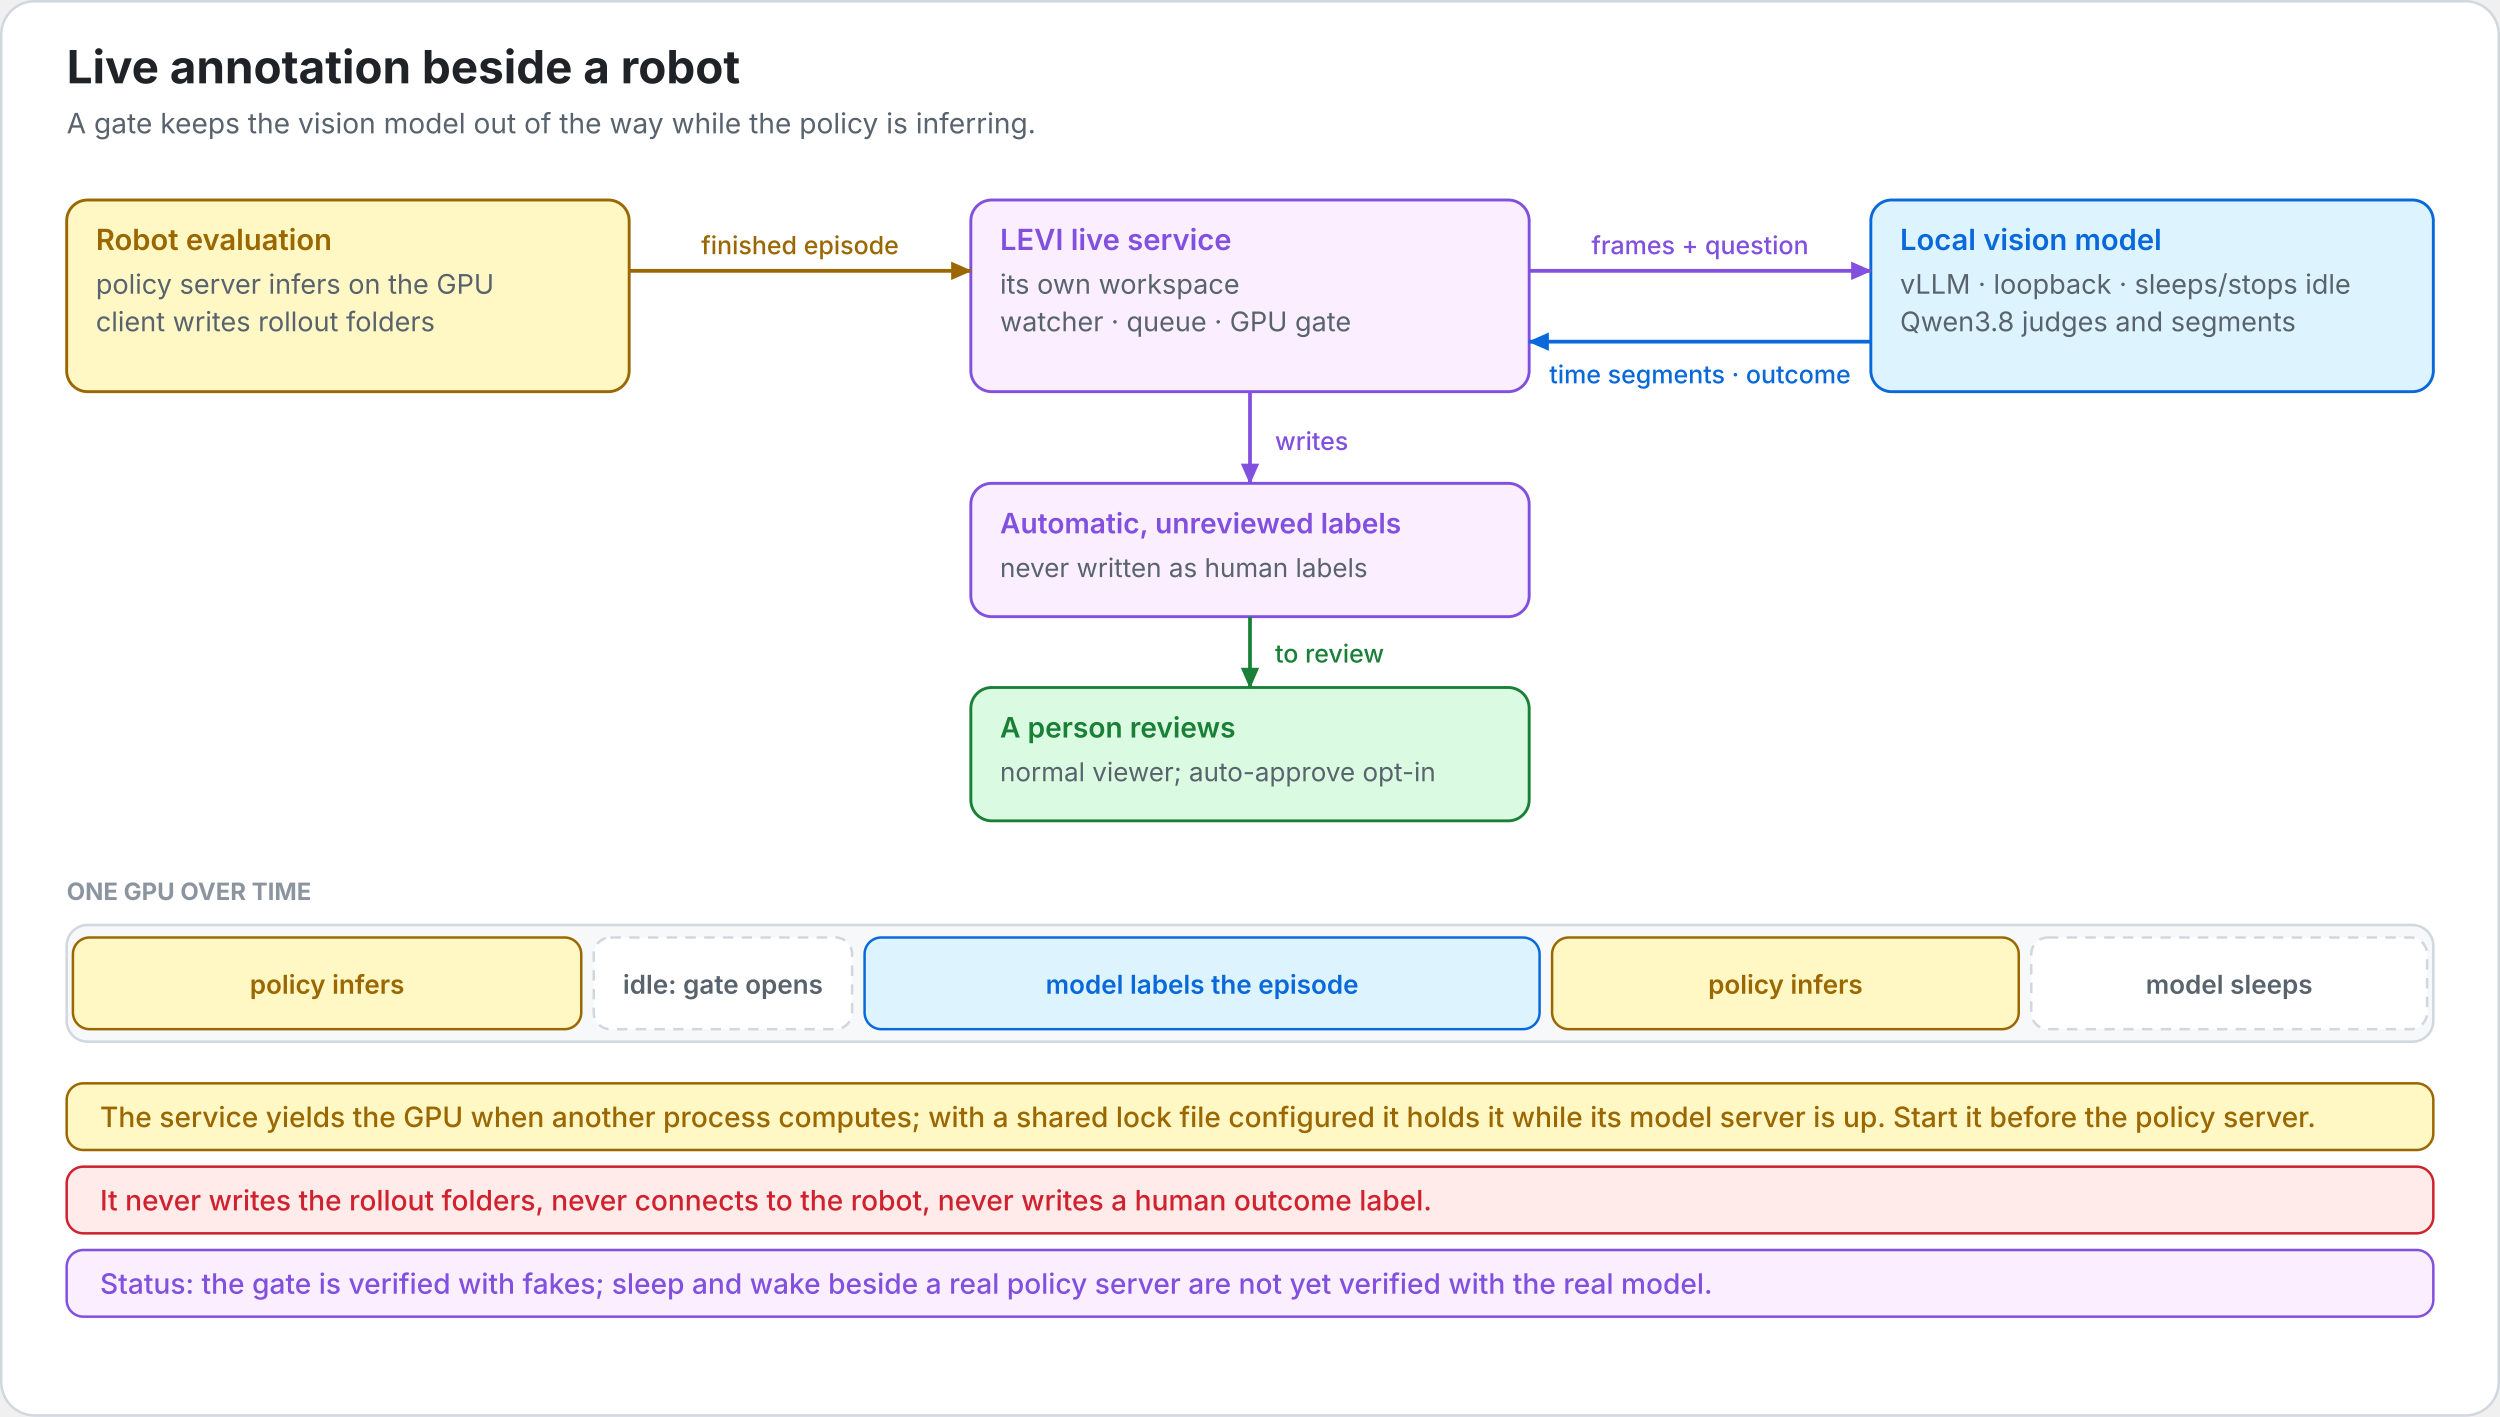
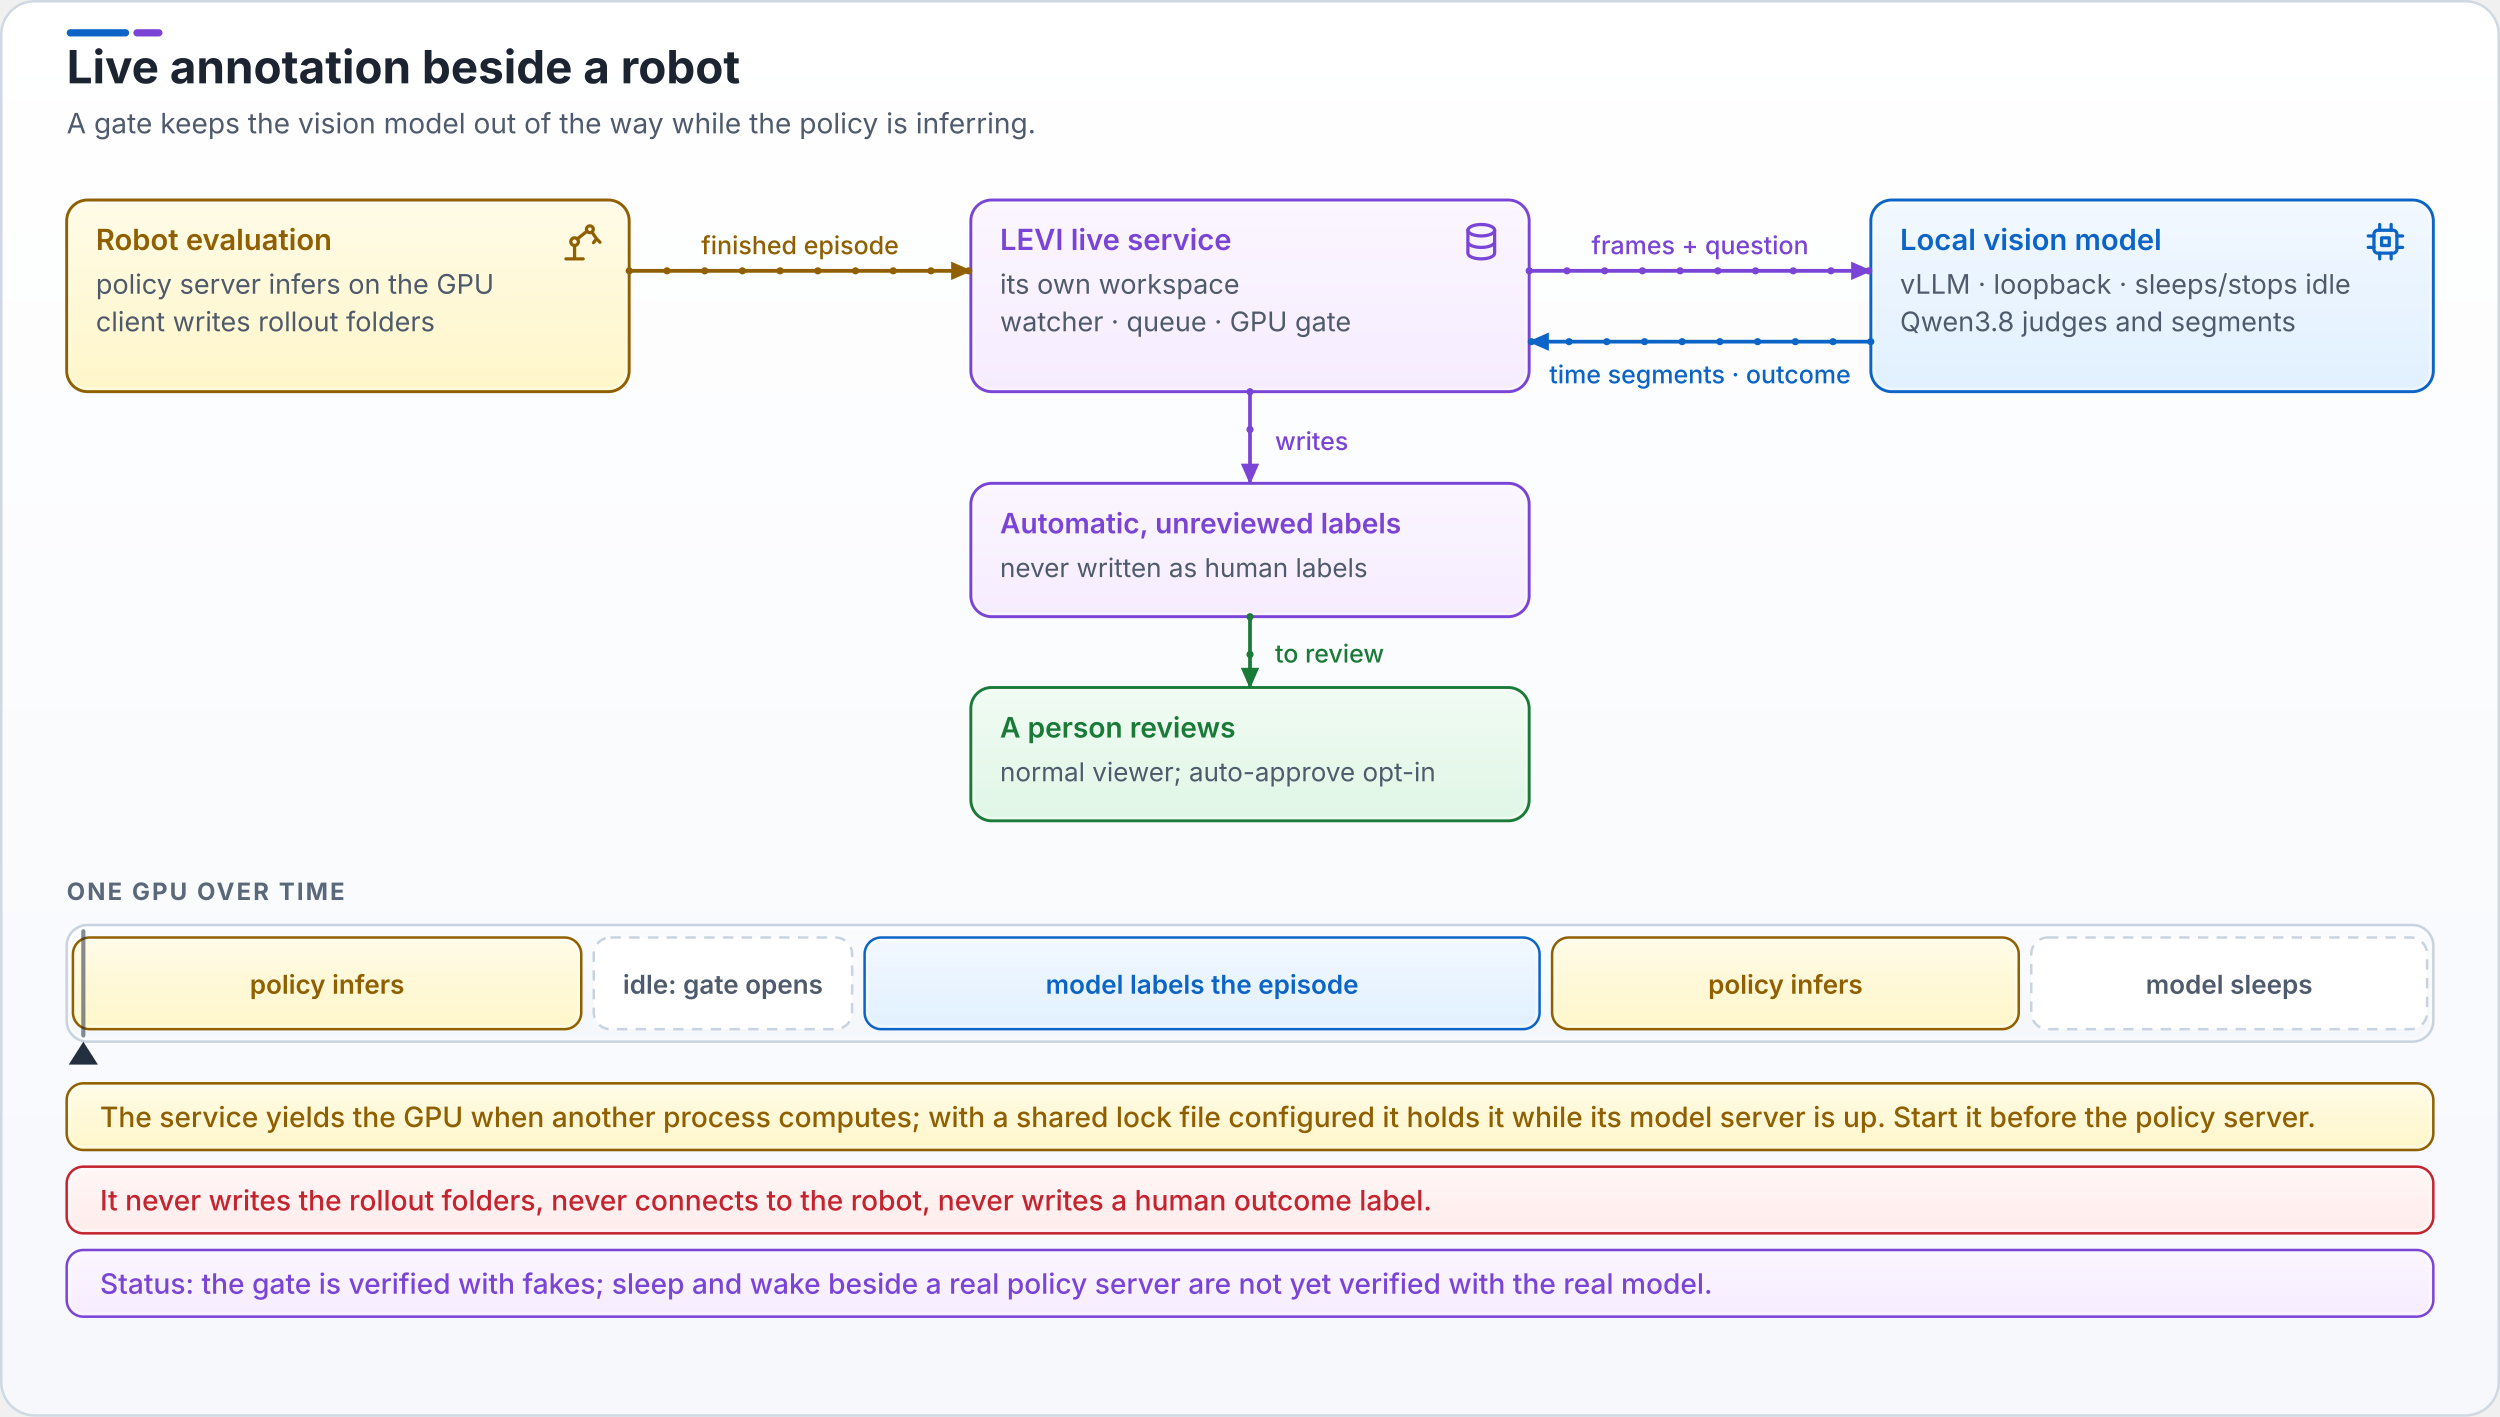
<svg xmlns="http://www.w3.org/2000/svg" viewBox="0 0 1200 680" width="1200" height="680" role="img" aria-labelledby="t d">
  <defs>
+     <style>@keyframes flow{to{stroke-dashoffset:-18}}@keyframes now{from{transform:translateX(0)}to{transform:translateX(1120px)}}@keyframes guard{0%,100%{opacity:.3}50%{opacity:.9}}.flow{animation:flow 3s linear infinite}.now{animation:now 12s linear infinite}.guard{opacity:.6;animation:guard 5s ease-in-out infinite}@media (prefers-reduced-motion: reduce) { * { animation: none !important; } }</style>
    <marker id="a_gate" viewBox="0 0 10 10" refX="8.5" refY="5" markerWidth="7" markerHeight="7" orient="auto">
-       <path d="M1 1.5 L9 5 L1 8.5 Z" fill="#9a6700" />
+       <path d="M1 1.5 L9 5 L1 8.5 Z" fill="#8f5f00" />
    </marker>
    <marker id="a_model" viewBox="0 0 10 10" refX="8.5" refY="5" markerWidth="7" markerHeight="7" orient="auto">
-       <path d="M1 1.5 L9 5 L1 8.5 Z" fill="#0969da" />
+       <path d="M1 1.5 L9 5 L1 8.5 Z" fill="#0b64c6" />
    </marker>
    <marker id="a_person" viewBox="0 0 10 10" refX="8.5" refY="5" markerWidth="7" markerHeight="7" orient="auto">
-       <path d="M1 1.5 L9 5 L1 8.5 Z" fill="#1a7f37" />
+       <path d="M1 1.5 L9 5 L1 8.5 Z" fill="#1a7a38" />
    </marker>
    <marker id="a_system" viewBox="0 0 10 10" refX="8.5" refY="5" markerWidth="7" markerHeight="7" orient="auto">
-       <path d="M1 1.5 L9 5 L1 8.5 Z" fill="#8250df" />
+       <path d="M1 1.5 L9 5 L1 8.5 Z" fill="#7a45d6" />
    </marker>
+     <linearGradient id="g_box" x1="0" y1="0" x2="0" y2="1">
+       <stop offset="0" stop-color="#fafbfd" />
+       <stop offset="1" stop-color="#f4f7fb" />
+     </linearGradient>
+     <linearGradient id="g_danger" x1="0" y1="0" x2="0" y2="1">
+       <stop offset="0" stop-color="#fff6f6" />
+       <stop offset="1" stop-color="#ffeceb" />
+     </linearGradient>
+     <linearGradient id="g_gate" x1="0" y1="0" x2="0" y2="1">
+       <stop offset="0" stop-color="#fffbe7" />
+       <stop offset="1" stop-color="#fff6c9" />
+     </linearGradient>
+     <linearGradient id="g_model" x1="0" y1="0" x2="0" y2="1">
+       <stop offset="0" stop-color="#f2f8ff" />
+       <stop offset="1" stop-color="#e1f0ff" />
+     </linearGradient>
+     <linearGradient id="g_person" x1="0" y1="0" x2="0" y2="1">
+       <stop offset="0" stop-color="#f1fbf3" />
+       <stop offset="1" stop-color="#dff6e5" />
+     </linearGradient>
+     <linearGradient id="g_system" x1="0" y1="0" x2="0" y2="1">
+       <stop offset="0" stop-color="#fbf6ff" />
+       <stop offset="1" stop-color="#f6ecff" />
+     </linearGradient>
+     <linearGradient id="g_panel" x1="0" y1="0" x2="0" y2="1">
+       <stop offset="0" stop-color="#ffffff" />
+       <stop offset="1" stop-color="#f6f8fc" />
+     </linearGradient>
  </defs>
-   <rect x="0.6" y="0.6" width="1198.8" height="678.8" rx="16" fill="#ffffff" stroke="#d0d7de" stroke-width="1.2" />
-   <text x="32" y="40" font-family="Inter, -apple-system, 'Segoe UI', Roboto, 'Noto Sans', Helvetica, Arial, sans-serif" font-size="22" font-weight="700" text-anchor="start" fill="#1f2328">Live annotation beside a robot</text>
-   <text x="32" y="64" font-family="Inter, -apple-system, 'Segoe UI', Roboto, 'Noto Sans', Helvetica, Arial, sans-serif" font-size="13.5" font-weight="400" text-anchor="start" fill="#59636e">A gate keeps the vision model out of the way while the policy is inferring.</text>
-   <rect x="32" y="96" width="270" height="92" rx="10" fill="#fff8c5" stroke="#9a6700" stroke-width="1.4" />
-   <text x="46" y="120" font-family="Inter, -apple-system, 'Segoe UI', Roboto, 'Noto Sans', Helvetica, Arial, sans-serif" font-size="14" font-weight="600" text-anchor="start" fill="#9a6700">Robot evaluation</text>
-   <text x="46" y="141" font-family="Inter, -apple-system, 'Segoe UI', Roboto, 'Noto Sans', Helvetica, Arial, sans-serif" font-size="13" font-weight="400" text-anchor="start" fill="#59636e">policy server infers on the GPU</text>
-   <text x="46" y="159" font-family="Inter, -apple-system, 'Segoe UI', Roboto, 'Noto Sans', Helvetica, Arial, sans-serif" font-size="13" font-weight="400" text-anchor="start" fill="#59636e">client writes rollout folders</text>
-   <rect x="466" y="96" width="268" height="92" rx="10" fill="#fbefff" stroke="#8250df" stroke-width="1.4" />
-   <text x="480" y="120" font-family="Inter, -apple-system, 'Segoe UI', Roboto, 'Noto Sans', Helvetica, Arial, sans-serif" font-size="14" font-weight="600" text-anchor="start" fill="#8250df">LEVI live service</text>
-   <text x="480" y="141" font-family="Inter, -apple-system, 'Segoe UI', Roboto, 'Noto Sans', Helvetica, Arial, sans-serif" font-size="13" font-weight="400" text-anchor="start" fill="#59636e">its own workspace</text>
-   <text x="480" y="159" font-family="Inter, -apple-system, 'Segoe UI', Roboto, 'Noto Sans', Helvetica, Arial, sans-serif" font-size="13" font-weight="400" text-anchor="start" fill="#59636e">watcher · queue · GPU gate</text>
-   <rect x="898" y="96" width="270" height="92" rx="10" fill="#ddf4ff" stroke="#0969da" stroke-width="1.4" />
-   <text x="912" y="120" font-family="Inter, -apple-system, 'Segoe UI', Roboto, 'Noto Sans', Helvetica, Arial, sans-serif" font-size="14" font-weight="600" text-anchor="start" fill="#0969da">Local vision model</text>
-   <text x="912" y="141" font-family="Inter, -apple-system, 'Segoe UI', Roboto, 'Noto Sans', Helvetica, Arial, sans-serif" font-size="13" font-weight="400" text-anchor="start" fill="#59636e">vLLM · loopback · sleeps/stops idle</text>
-   <text x="912" y="159" font-family="Inter, -apple-system, 'Segoe UI', Roboto, 'Noto Sans', Helvetica, Arial, sans-serif" font-size="13" font-weight="400" text-anchor="start" fill="#59636e">Qwen3.8 judges and segments</text>
-   <path d="M302 130 L466 130" fill="none" stroke="#9a6700" stroke-width="1.8" stroke-linejoin="round" marker-end="url(#a_gate)" />
-   <text x="384" y="122" font-family="Inter, -apple-system, 'Segoe UI', Roboto, 'Noto Sans', Helvetica, Arial, sans-serif" font-size="12" font-weight="500" text-anchor="middle" fill="#9a6700">finished episode</text>
-   <path d="M734 130 L898 130" fill="none" stroke="#8250df" stroke-width="1.8" stroke-linejoin="round" marker-end="url(#a_system)" />
-   <text x="816" y="122" font-family="Inter, -apple-system, 'Segoe UI', Roboto, 'Noto Sans', Helvetica, Arial, sans-serif" font-size="12" font-weight="500" text-anchor="middle" fill="#8250df">frames + question</text>
-   <path d="M898 164 L734 164" fill="none" stroke="#0969da" stroke-width="1.8" stroke-linejoin="round" marker-end="url(#a_model)" />
-   <text x="816" y="184" font-family="Inter, -apple-system, 'Segoe UI', Roboto, 'Noto Sans', Helvetica, Arial, sans-serif" font-size="12" font-weight="500" text-anchor="middle" fill="#0969da">time segments · outcome</text>
-   <rect x="466" y="232" width="268" height="64" rx="10" fill="#fbefff" stroke="#8250df" stroke-width="1.4" />
-   <text x="480" y="256" font-family="Inter, -apple-system, 'Segoe UI', Roboto, 'Noto Sans', Helvetica, Arial, sans-serif" font-size="13.5" font-weight="600" text-anchor="start" fill="#8250df">Automatic, unreviewed labels</text>
-   <text x="480" y="277" font-family="Inter, -apple-system, 'Segoe UI', Roboto, 'Noto Sans', Helvetica, Arial, sans-serif" font-size="12.5" font-weight="400" text-anchor="start" fill="#59636e">never written as human labels</text>
-   <path d="M600 188 L600 232" fill="none" stroke="#8250df" stroke-width="1.8" stroke-linejoin="round" marker-end="url(#a_system)" />
-   <text x="612" y="216" font-family="Inter, -apple-system, 'Segoe UI', Roboto, 'Noto Sans', Helvetica, Arial, sans-serif" font-size="12" font-weight="500" text-anchor="start" fill="#8250df">writes</text>
-   <rect x="466" y="330" width="268" height="64" rx="10" fill="#dafbe1" stroke="#1a7f37" stroke-width="1.4" />
-   <text x="480" y="354" font-family="Inter, -apple-system, 'Segoe UI', Roboto, 'Noto Sans', Helvetica, Arial, sans-serif" font-size="13.5" font-weight="600" text-anchor="start" fill="#1a7f37">A person reviews</text>
-   <text x="480" y="375" font-family="Inter, -apple-system, 'Segoe UI', Roboto, 'Noto Sans', Helvetica, Arial, sans-serif" font-size="12.5" font-weight="400" text-anchor="start" fill="#59636e">normal viewer; auto-approve opt-in</text>
-   <path d="M600 296 L600 330" fill="none" stroke="#1a7f37" stroke-width="1.8" stroke-linejoin="round" marker-end="url(#a_person)" />
-   <text x="612" y="318" font-family="Inter, -apple-system, 'Segoe UI', Roboto, 'Noto Sans', Helvetica, Arial, sans-serif" font-size="12" font-weight="500" text-anchor="start" fill="#1a7f37">to review</text>
-   <text x="32" y="432" font-family="Inter, -apple-system, 'Segoe UI', Roboto, 'Noto Sans', Helvetica, Arial, sans-serif" font-size="11.5" font-weight="700" text-anchor="start" fill="#8c959f">ONE GPU OVER TIME</text>
-   <rect x="32" y="444" width="1136" height="56" rx="10" fill="#f6f8fa" stroke="#d0d7de" stroke-width="1.2" />
-   <rect x="35" y="450" width="244" height="44" rx="8" fill="#fff8c5" stroke="#9a6700" stroke-width="1.2" />
-   <text x="157.0" y="477" font-family="Inter, -apple-system, 'Segoe UI', Roboto, 'Noto Sans', Helvetica, Arial, sans-serif" font-size="12.5" font-weight="600" text-anchor="middle" fill="#9a6700">policy infers</text>
-   <rect x="285" y="450" width="124" height="44" rx="8" fill="#ffffff" stroke="#d0d7de" stroke-width="1.2" stroke-dasharray="5 4" />
-   <text x="347.0" y="477" font-family="Inter, -apple-system, 'Segoe UI', Roboto, 'Noto Sans', Helvetica, Arial, sans-serif" font-size="12.5" font-weight="600" text-anchor="middle" fill="#59636e">idle: gate opens</text>
-   <rect x="415" y="450" width="324" height="44" rx="8" fill="#ddf4ff" stroke="#0969da" stroke-width="1.2" />
-   <text x="577.0" y="477" font-family="Inter, -apple-system, 'Segoe UI', Roboto, 'Noto Sans', Helvetica, Arial, sans-serif" font-size="12.5" font-weight="600" text-anchor="middle" fill="#0969da">model labels the episode</text>
-   <rect x="745" y="450" width="224" height="44" rx="8" fill="#fff8c5" stroke="#9a6700" stroke-width="1.2" />
-   <text x="857.0" y="477" font-family="Inter, -apple-system, 'Segoe UI', Roboto, 'Noto Sans', Helvetica, Arial, sans-serif" font-size="12.5" font-weight="600" text-anchor="middle" fill="#9a6700">policy infers</text>
-   <rect x="975" y="450" width="190" height="44" rx="8" fill="#ffffff" stroke="#d0d7de" stroke-width="1.2" stroke-dasharray="5 4" />
-   <text x="1070.0" y="477" font-family="Inter, -apple-system, 'Segoe UI', Roboto, 'Noto Sans', Helvetica, Arial, sans-serif" font-size="12.5" font-weight="600" text-anchor="middle" fill="#59636e">model sleeps</text>
-   <rect x="32" y="520" width="1136" height="32" rx="8" fill="#fff8c5" stroke="#9a6700" stroke-width="1.2" />
-   <text x="48" y="541" font-family="Inter, -apple-system, 'Segoe UI', Roboto, 'Noto Sans', Helvetica, Arial, sans-serif" font-size="13.5" font-weight="500" text-anchor="start" fill="#9a6700">The service yields the GPU when another process computes; with a shared lock file configured it holds it while its model server is up. Start it before the policy server.</text>
-   <rect x="32" y="560" width="1136" height="32" rx="8" fill="#ffebe9" stroke="#cf222e" stroke-width="1.2" />
-   <text x="48" y="581" font-family="Inter, -apple-system, 'Segoe UI', Roboto, 'Noto Sans', Helvetica, Arial, sans-serif" font-size="13.5" font-weight="500" text-anchor="start" fill="#cf222e">It never writes the rollout folders, never connects to the robot, never writes a human outcome label.</text>
-   <rect x="32" y="600" width="1136" height="32" rx="8" fill="#fbefff" stroke="#8250df" stroke-width="1.2" />
-   <text x="48" y="621" font-family="Inter, -apple-system, 'Segoe UI', Roboto, 'Noto Sans', Helvetica, Arial, sans-serif" font-size="13.5" font-weight="500" text-anchor="start" fill="#8250df">Status: the gate is verified with fakes; sleep and wake beside a real policy server are not yet verified with the real model.</text>
+   <rect x="0.6" y="0.6" width="1198.8" height="678.8" rx="16" fill="url(#g_panel)" stroke="#cfd8e3" stroke-width="1.2" />
+   <rect x="32" y="14" width="30" height="3.5" rx="1.75" fill="#0b64c6" />
+   <rect x="64" y="14" width="14" height="3.5" rx="1.75" fill="#7a45d6" />
+   <text x="32" y="40" font-family="Inter, -apple-system, 'Segoe UI', Roboto, 'Noto Sans', Helvetica, Arial, sans-serif" font-size="22" font-weight="700" text-anchor="start" fill="#1b2430">Live annotation beside a robot</text>
+   <text x="32" y="64" font-family="Inter, -apple-system, 'Segoe UI', Roboto, 'Noto Sans', Helvetica, Arial, sans-serif" font-size="13.5" font-weight="400" text-anchor="start" fill="#4f5b6c">A gate keeps the vision model out of the way while the policy is inferring.</text>
+   <rect x="32" y="96" width="270" height="92" rx="10" fill="url(#g_gate)" stroke="#8f5f00" stroke-width="1.4" />
+   <rect x="33.5" y="97.5" width="267" height="89" rx="8.5" fill="none" stroke="#ffffff" stroke-opacity="0.425" stroke-width="1" />
+   <text x="46" y="120" font-family="Inter, -apple-system, 'Segoe UI', Roboto, 'Noto Sans', Helvetica, Arial, sans-serif" font-size="14" font-weight="600" text-anchor="start" fill="#8f5f00">Robot evaluation</text>
+   <text x="46" y="141" font-family="Inter, -apple-system, 'Segoe UI', Roboto, 'Noto Sans', Helvetica, Arial, sans-serif" font-size="13" font-weight="400" text-anchor="start" fill="#4f5b6c">policy server infers on the GPU</text>
+   <text x="46" y="159" font-family="Inter, -apple-system, 'Segoe UI', Roboto, 'Noto Sans', Helvetica, Arial, sans-serif" font-size="13" font-weight="400" text-anchor="start" fill="#4f5b6c">client writes rollout folders</text>
+   <g transform="translate(268 105) scale(0.917)" fill="none" stroke="#8f5f00" stroke-width="1.7" stroke-linecap="round" stroke-linejoin="round">
+     <path d="M4 21h9 M8.5 21v-7" />
+     <circle cx="8.5" cy="12" r="2" />
+     <path d="M10 10.5 15 6.5" />
+     <circle cx="16.5" cy="5.5" r="1.8" />
+     <path d="M17.6 7 20 10.5 M20 10.5l-1.6 2 M20 10.5l1.8 1.8" />
+   </g>
+   <rect x="466" y="96" width="268" height="92" rx="10" fill="url(#g_system)" stroke="#7a45d6" stroke-width="1.4" />
+   <rect x="467.5" y="97.5" width="265" height="89" rx="8.5" fill="none" stroke="#ffffff" stroke-opacity="0.425" stroke-width="1" />
+   <text x="480" y="120" font-family="Inter, -apple-system, 'Segoe UI', Roboto, 'Noto Sans', Helvetica, Arial, sans-serif" font-size="14" font-weight="600" text-anchor="start" fill="#7a45d6">LEVI live service</text>
+   <text x="480" y="141" font-family="Inter, -apple-system, 'Segoe UI', Roboto, 'Noto Sans', Helvetica, Arial, sans-serif" font-size="13" font-weight="400" text-anchor="start" fill="#4f5b6c">its own workspace</text>
+   <text x="480" y="159" font-family="Inter, -apple-system, 'Segoe UI', Roboto, 'Noto Sans', Helvetica, Arial, sans-serif" font-size="13" font-weight="400" text-anchor="start" fill="#4f5b6c">watcher · queue · GPU gate</text>
+   <g transform="translate(700 105) scale(0.917)" fill="none" stroke="#7a45d6" stroke-width="1.7" stroke-linecap="round" stroke-linejoin="round">
+     <ellipse cx="12" cy="6" rx="7" ry="3" />
+     <path d="M5 6v12c0 1.7 3.1 3 7 3s7-1.3 7-3V6 M5 12c0 1.7 3.1 3 7 3s7-1.3 7-3" />
+   </g>
+   <rect x="898" y="96" width="270" height="92" rx="10" fill="url(#g_model)" stroke="#0b64c6" stroke-width="1.4" />
+   <rect x="899.5" y="97.5" width="267" height="89" rx="8.5" fill="none" stroke="#ffffff" stroke-opacity="0.425" stroke-width="1" />
+   <text x="912" y="120" font-family="Inter, -apple-system, 'Segoe UI', Roboto, 'Noto Sans', Helvetica, Arial, sans-serif" font-size="14" font-weight="600" text-anchor="start" fill="#0b64c6">Local vision model</text>
+   <text x="912" y="141" font-family="Inter, -apple-system, 'Segoe UI', Roboto, 'Noto Sans', Helvetica, Arial, sans-serif" font-size="13" font-weight="400" text-anchor="start" fill="#4f5b6c">vLLM · loopback · sleeps/stops idle</text>
+   <text x="912" y="159" font-family="Inter, -apple-system, 'Segoe UI', Roboto, 'Noto Sans', Helvetica, Arial, sans-serif" font-size="13" font-weight="400" text-anchor="start" fill="#4f5b6c">Qwen3.8 judges and segments</text>
+   <g transform="translate(1134 105) scale(0.917)" fill="none" stroke="#0b64c6" stroke-width="1.7" stroke-linecap="round" stroke-linejoin="round">
+     <rect x="6" y="6" width="12" height="12" rx="2" />
+     <rect x="10" y="10" width="4" height="4" />
+     <path d="M9 3v3 M15 3v3 M9 18v3 M15 18v3 M3 9h3 M3 15h3 M18 9h3 M18 15h3" />
+   </g>
+   <path d="M302 130 L466 130" fill="none" stroke="#8f5f00" stroke-width="1.8" stroke-linejoin="round" marker-end="url(#a_gate)" />
+   <path class="flow" d="M302 130 L466 130" fill="none" stroke="#8f5f00" stroke-width="3.4" stroke-linecap="round" stroke-linejoin="round" stroke-dasharray="0.1 18" />
+   <text x="384" y="122" font-family="Inter, -apple-system, 'Segoe UI', Roboto, 'Noto Sans', Helvetica, Arial, sans-serif" font-size="12" font-weight="500" text-anchor="middle" fill="#8f5f00">finished episode</text>
+   <path d="M734 130 L898 130" fill="none" stroke="#7a45d6" stroke-width="1.8" stroke-linejoin="round" marker-end="url(#a_system)" />
+   <path class="flow" d="M734 130 L898 130" fill="none" stroke="#7a45d6" stroke-width="3.4" stroke-linecap="round" stroke-linejoin="round" stroke-dasharray="0.1 18" />
+   <text x="816" y="122" font-family="Inter, -apple-system, 'Segoe UI', Roboto, 'Noto Sans', Helvetica, Arial, sans-serif" font-size="12" font-weight="500" text-anchor="middle" fill="#7a45d6">frames + question</text>
+   <path d="M898 164 L734 164" fill="none" stroke="#0b64c6" stroke-width="1.8" stroke-linejoin="round" marker-end="url(#a_model)" />
+   <path class="flow" d="M898 164 L734 164" fill="none" stroke="#0b64c6" stroke-width="3.4" stroke-linecap="round" stroke-linejoin="round" stroke-dasharray="0.1 18" />
+   <text x="816" y="184" font-family="Inter, -apple-system, 'Segoe UI', Roboto, 'Noto Sans', Helvetica, Arial, sans-serif" font-size="12" font-weight="500" text-anchor="middle" fill="#0b64c6">time segments · outcome</text>
+   <rect x="466" y="232" width="268" height="64" rx="10" fill="url(#g_system)" stroke="#7a45d6" stroke-width="1.4" />
+   <rect x="467.5" y="233.5" width="265" height="61" rx="8.5" fill="none" stroke="#ffffff" stroke-opacity="0.425" stroke-width="1" />
+   <text x="480" y="256" font-family="Inter, -apple-system, 'Segoe UI', Roboto, 'Noto Sans', Helvetica, Arial, sans-serif" font-size="13.5" font-weight="600" text-anchor="start" fill="#7a45d6">Automatic, unreviewed labels</text>
+   <text x="480" y="277" font-family="Inter, -apple-system, 'Segoe UI', Roboto, 'Noto Sans', Helvetica, Arial, sans-serif" font-size="12.5" font-weight="400" text-anchor="start" fill="#4f5b6c">never written as human labels</text>
+   <path d="M600 188 L600 232" fill="none" stroke="#7a45d6" stroke-width="1.8" stroke-linejoin="round" marker-end="url(#a_system)" />
+   <path class="flow" d="M600 188 L600 232" fill="none" stroke="#7a45d6" stroke-width="3.4" stroke-linecap="round" stroke-linejoin="round" stroke-dasharray="0.1 18" />
+   <text x="612" y="216" font-family="Inter, -apple-system, 'Segoe UI', Roboto, 'Noto Sans', Helvetica, Arial, sans-serif" font-size="12" font-weight="500" text-anchor="start" fill="#7a45d6">writes</text>
+   <rect x="466" y="330" width="268" height="64" rx="10" fill="url(#g_person)" stroke="#1a7a38" stroke-width="1.4" />
+   <rect x="467.5" y="331.5" width="265" height="61" rx="8.5" fill="none" stroke="#ffffff" stroke-opacity="0.425" stroke-width="1" />
+   <text x="480" y="354" font-family="Inter, -apple-system, 'Segoe UI', Roboto, 'Noto Sans', Helvetica, Arial, sans-serif" font-size="13.5" font-weight="600" text-anchor="start" fill="#1a7a38">A person reviews</text>
+   <text x="480" y="375" font-family="Inter, -apple-system, 'Segoe UI', Roboto, 'Noto Sans', Helvetica, Arial, sans-serif" font-size="12.5" font-weight="400" text-anchor="start" fill="#4f5b6c">normal viewer; auto-approve opt-in</text>
+   <path d="M600 296 L600 330" fill="none" stroke="#1a7a38" stroke-width="1.8" stroke-linejoin="round" marker-end="url(#a_person)" />
+   <path class="flow" d="M600 296 L600 330" fill="none" stroke="#1a7a38" stroke-width="3.4" stroke-linecap="round" stroke-linejoin="round" stroke-dasharray="0.1 18" />
+   <text x="612" y="318" font-family="Inter, -apple-system, 'Segoe UI', Roboto, 'Noto Sans', Helvetica, Arial, sans-serif" font-size="12" font-weight="500" text-anchor="start" fill="#1a7a38">to review</text>
+   <text x="32" y="432" font-family="Inter, -apple-system, 'Segoe UI', Roboto, 'Noto Sans', Helvetica, Arial, sans-serif" font-size="11.5" font-weight="700" text-anchor="start" fill="#5b687a" letter-spacing="1">ONE GPU OVER TIME</text>
+   <rect x="32" y="444" width="1136" height="56" rx="10" fill="url(#g_box)" stroke="#c9d3df" stroke-width="1.2" />
+   <rect x="33.5" y="445.5" width="1133" height="53" rx="8.5" fill="none" stroke="#ffffff" stroke-opacity="0.425" stroke-width="1" />
+   <rect x="35" y="450" width="244" height="44" rx="8" fill="url(#g_gate)" stroke="#8f5f00" stroke-width="1.2" />
+   <rect x="36.5" y="451.5" width="241" height="41" rx="6.5" fill="none" stroke="#ffffff" stroke-opacity="0.425" stroke-width="1" />
+   <rect x="285" y="450" width="124" height="44" rx="8" fill="#ffffff" stroke="#c9d3df" stroke-width="1.2" stroke-dasharray="5 4" />
+   <rect x="415" y="450" width="324" height="44" rx="8" fill="url(#g_model)" stroke="#0b64c6" stroke-width="1.2" />
+   <rect x="416.5" y="451.5" width="321" height="41" rx="6.5" fill="none" stroke="#ffffff" stroke-opacity="0.425" stroke-width="1" />
+   <rect x="745" y="450" width="224" height="44" rx="8" fill="url(#g_gate)" stroke="#8f5f00" stroke-width="1.2" />
+   <rect x="746.5" y="451.5" width="221" height="41" rx="6.5" fill="none" stroke="#ffffff" stroke-opacity="0.425" stroke-width="1" />
+   <rect x="975" y="450" width="190" height="44" rx="8" fill="#ffffff" stroke="#c9d3df" stroke-width="1.2" stroke-dasharray="5 4" />
+   <g class="now">
+     <rect x="39" y="446" width="2" height="52" rx="1" fill="#243040" fill-opacity="0.55" />
+     <path d="M33 511 L47 511 L40 500 Z" fill="#243040" />
+   </g>
+   <text x="157.0" y="477" font-family="Inter, -apple-system, 'Segoe UI', Roboto, 'Noto Sans', Helvetica, Arial, sans-serif" font-size="12.5" font-weight="600" text-anchor="middle" fill="#8f5f00">policy infers</text>
+   <text x="347.0" y="477" font-family="Inter, -apple-system, 'Segoe UI', Roboto, 'Noto Sans', Helvetica, Arial, sans-serif" font-size="12.5" font-weight="600" text-anchor="middle" fill="#4f5b6c">idle: gate opens</text>
+   <text x="577.0" y="477" font-family="Inter, -apple-system, 'Segoe UI', Roboto, 'Noto Sans', Helvetica, Arial, sans-serif" font-size="12.5" font-weight="600" text-anchor="middle" fill="#0b64c6">model labels the episode</text>
+   <text x="857.0" y="477" font-family="Inter, -apple-system, 'Segoe UI', Roboto, 'Noto Sans', Helvetica, Arial, sans-serif" font-size="12.5" font-weight="600" text-anchor="middle" fill="#8f5f00">policy infers</text>
+   <text x="1070.0" y="477" font-family="Inter, -apple-system, 'Segoe UI', Roboto, 'Noto Sans', Helvetica, Arial, sans-serif" font-size="12.5" font-weight="600" text-anchor="middle" fill="#4f5b6c">model sleeps</text>
+   <rect x="32" y="520" width="1136" height="32" rx="8" fill="url(#g_gate)" stroke="#8f5f00" stroke-width="1.2" />
+   <rect x="33.5" y="521.5" width="1133" height="29" rx="6.5" fill="none" stroke="#ffffff" stroke-opacity="0.425" stroke-width="1" />
+   <text x="48" y="541" font-family="Inter, -apple-system, 'Segoe UI', Roboto, 'Noto Sans', Helvetica, Arial, sans-serif" font-size="13.5" font-weight="500" text-anchor="start" fill="#8f5f00">The service yields the GPU when another process computes; with a shared lock file configured it holds it while its model server is up. Start it before the policy server.</text>
+   <rect x="32" y="560" width="1136" height="32" rx="8" fill="url(#g_danger)" stroke="#c4242f" stroke-width="1.2" />
+   <rect x="33.5" y="561.5" width="1133" height="29" rx="6.5" fill="none" stroke="#ffffff" stroke-opacity="0.425" stroke-width="1" />
+   <text x="48" y="581" font-family="Inter, -apple-system, 'Segoe UI', Roboto, 'Noto Sans', Helvetica, Arial, sans-serif" font-size="13.5" font-weight="500" text-anchor="start" fill="#c4242f">It never writes the rollout folders, never connects to the robot, never writes a human outcome label.</text>
+   <rect x="32" y="600" width="1136" height="32" rx="8" fill="url(#g_system)" stroke="#7a45d6" stroke-width="1.2" />
+   <rect x="33.5" y="601.5" width="1133" height="29" rx="6.5" fill="none" stroke="#ffffff" stroke-opacity="0.425" stroke-width="1" />
+   <text x="48" y="621" font-family="Inter, -apple-system, 'Segoe UI', Roboto, 'Noto Sans', Helvetica, Arial, sans-serif" font-size="13.5" font-weight="500" text-anchor="start" fill="#7a45d6">Status: the gate is verified with fakes; sleep and wake beside a real policy server are not yet verified with the real model.</text>
</svg>
